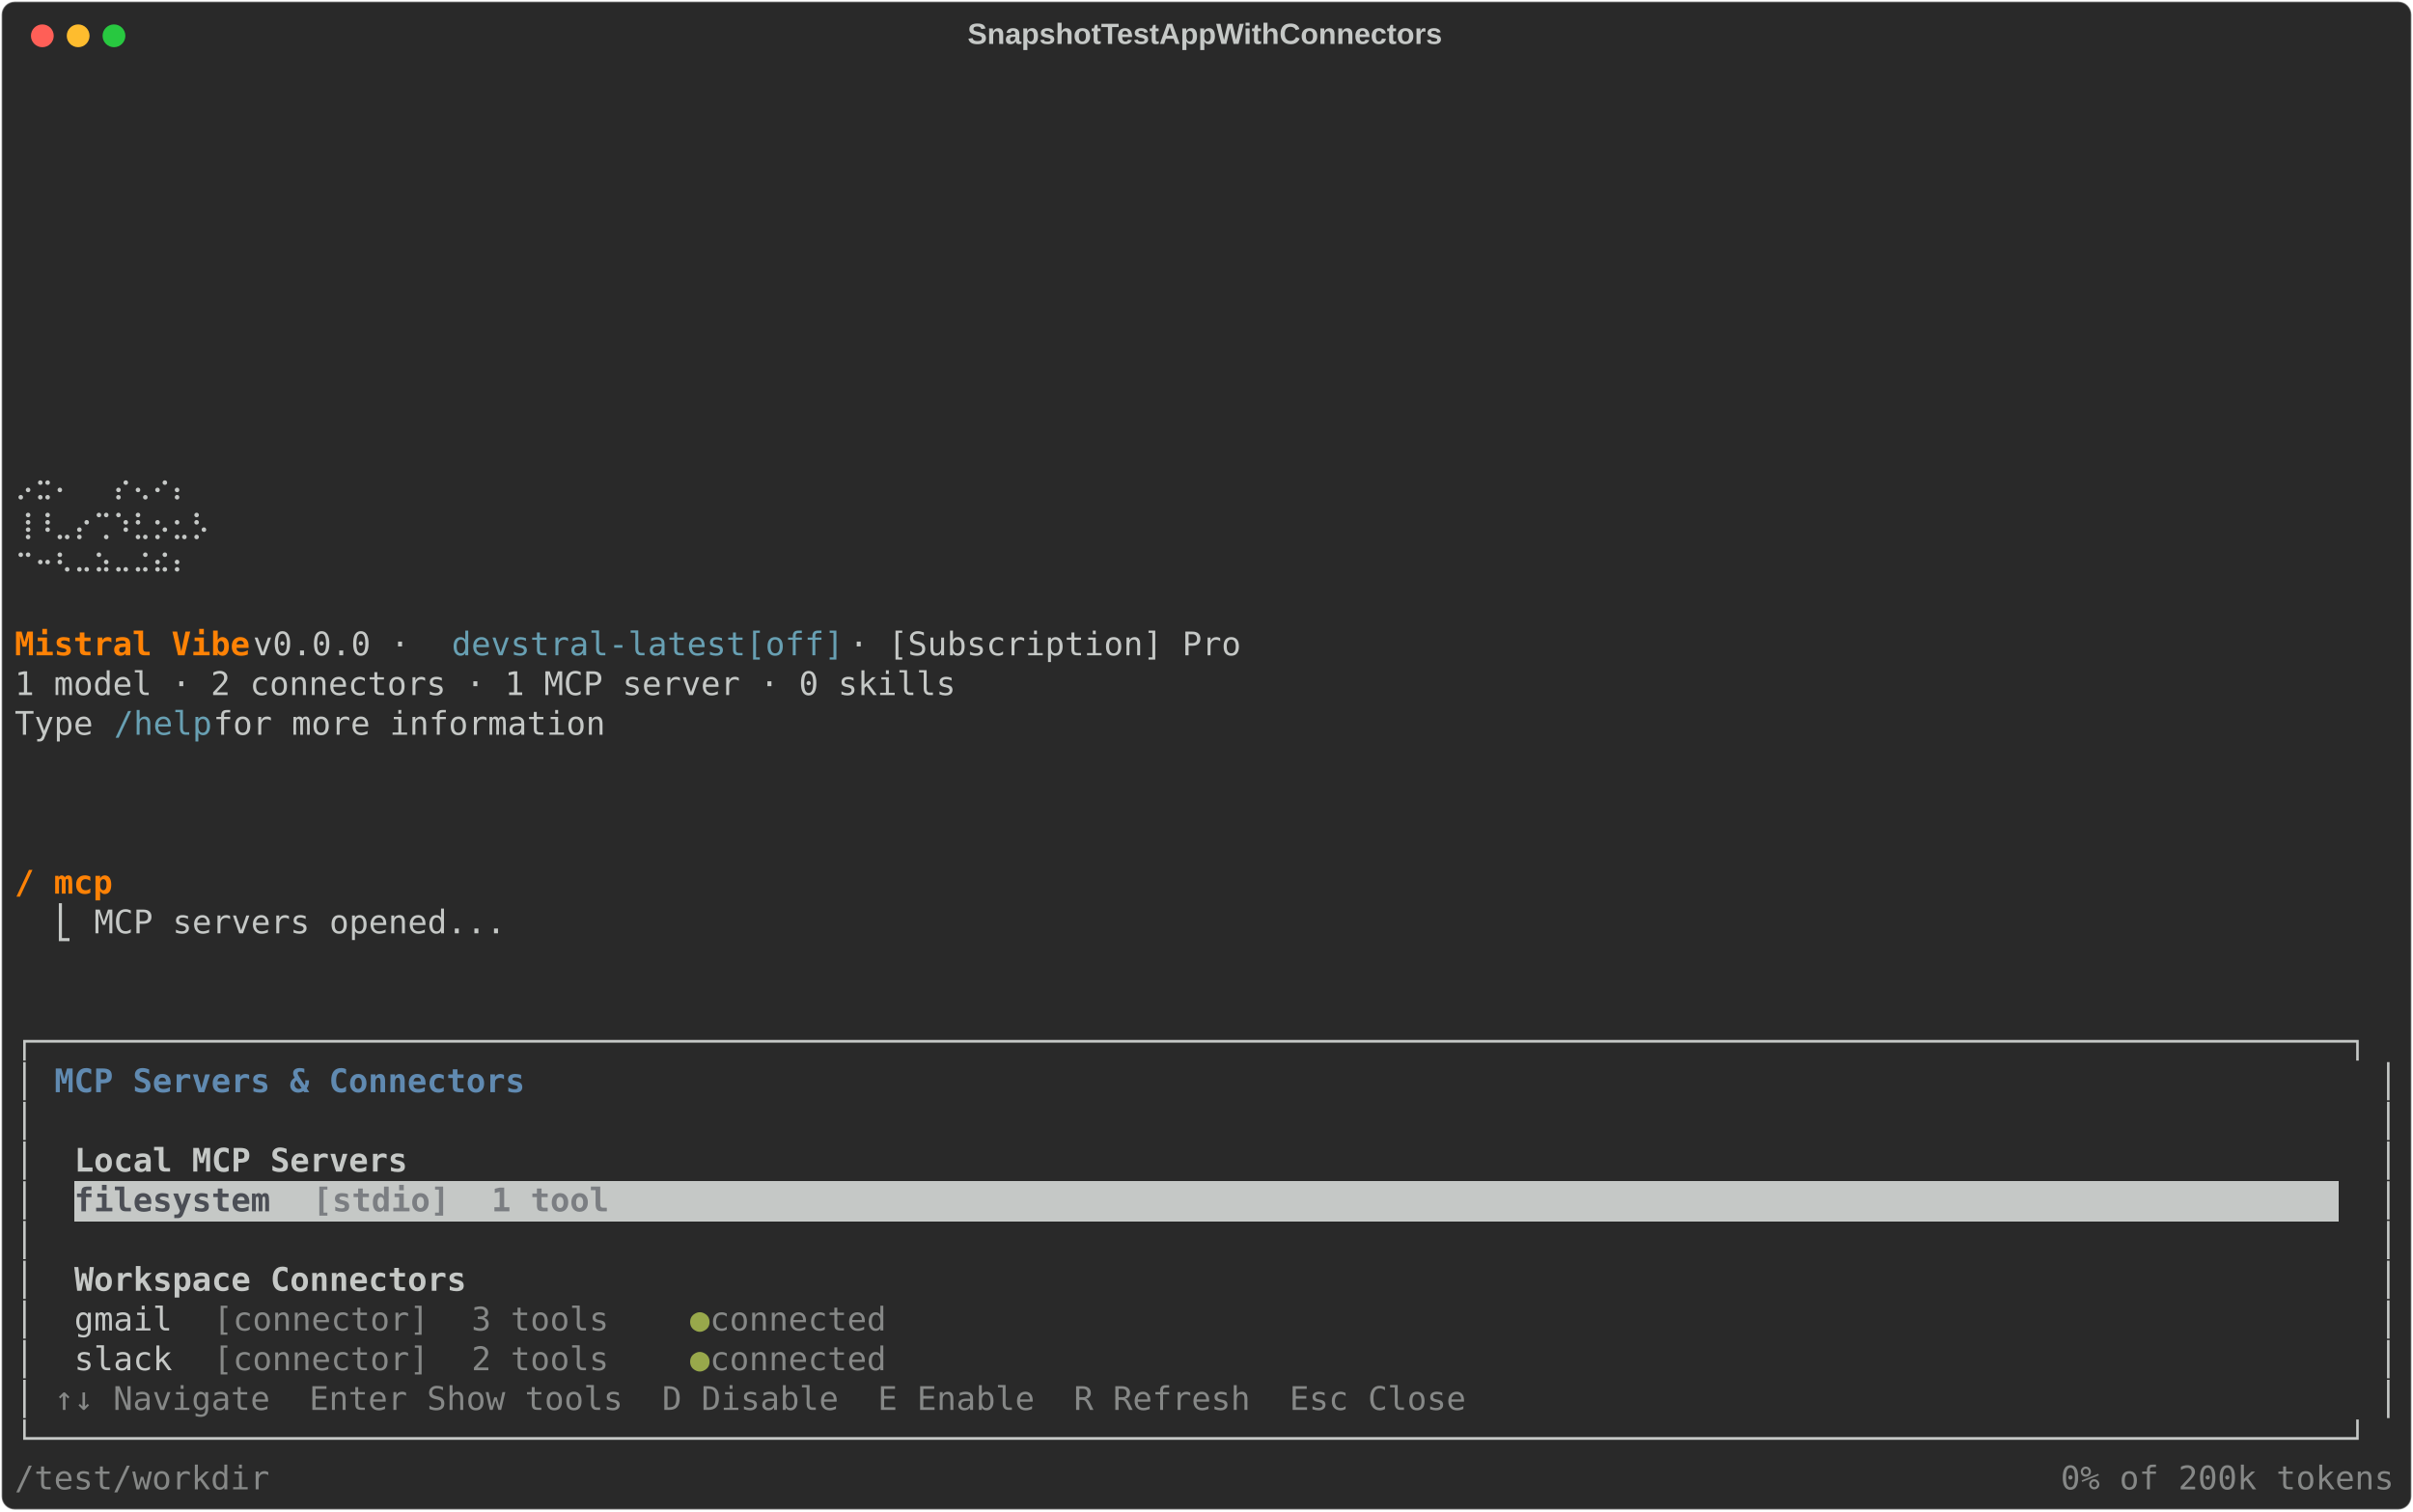
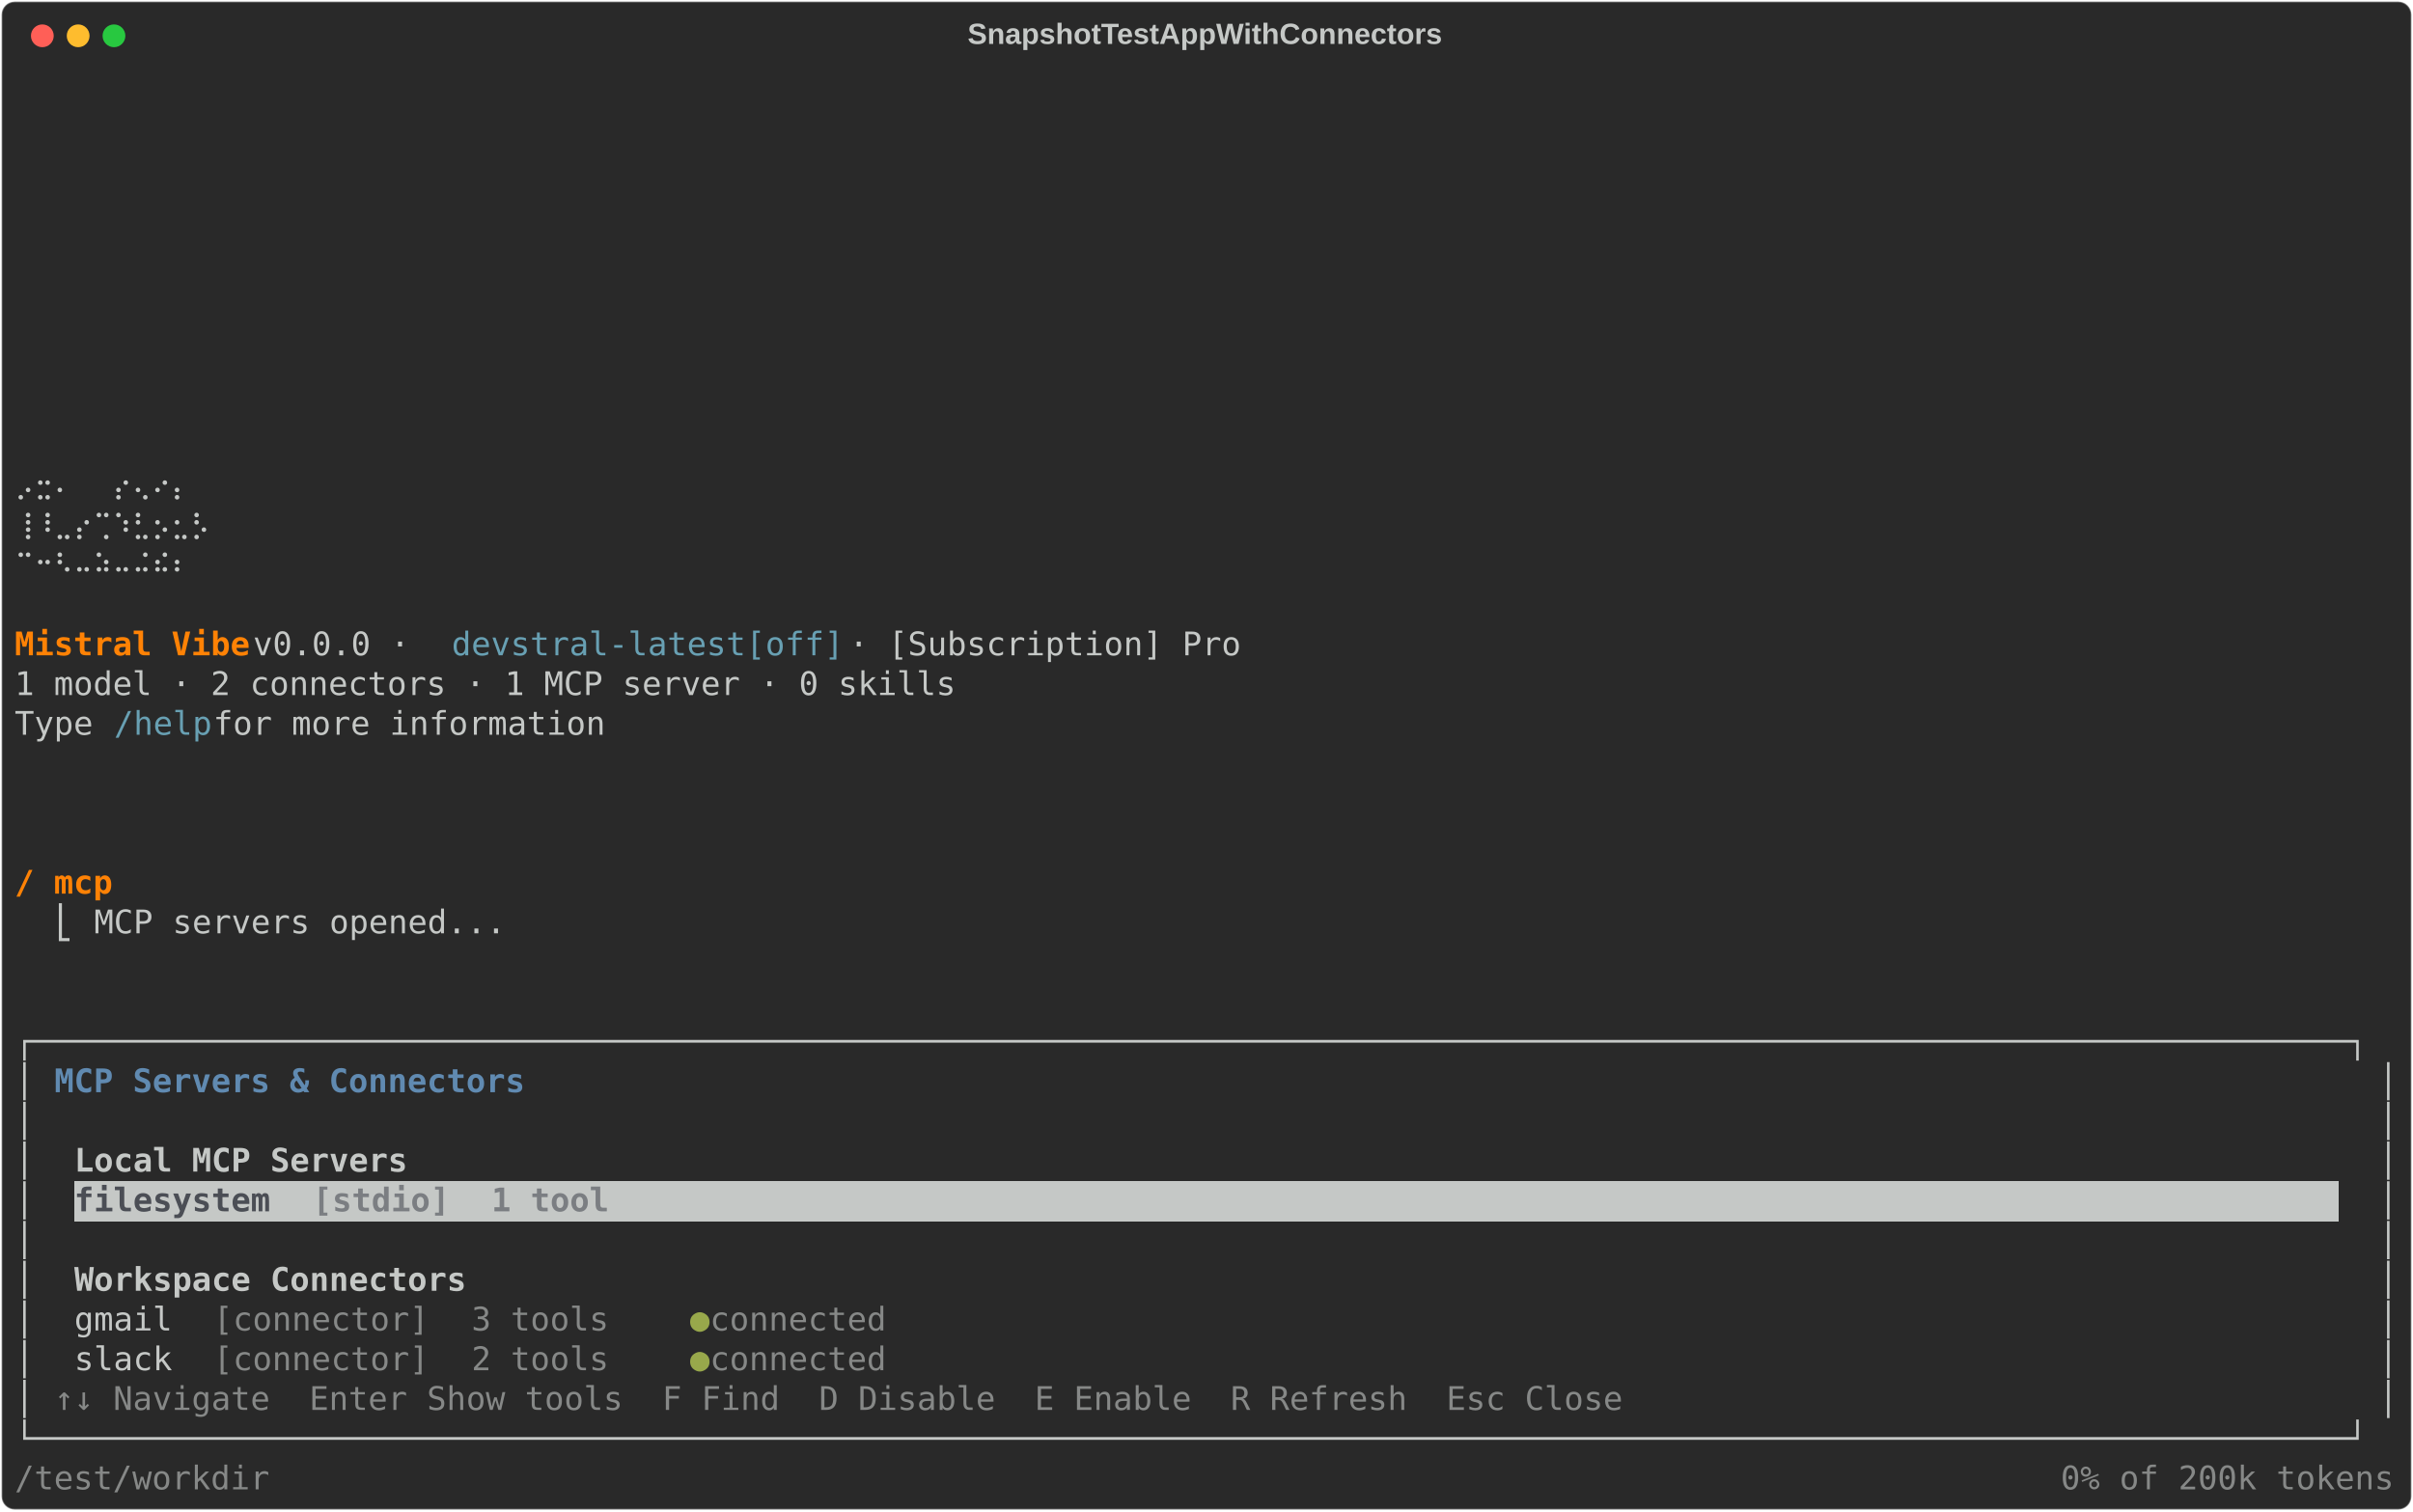
<svg xmlns="http://www.w3.org/2000/svg" class="rich-terminal" viewBox="0 0 1482 928.4">
  <style>

    @font-face {
        font-family: "Fira Code";
        src: local("FiraCode-Regular"),
                url("https://cdnjs.cloudflare.com/ajax/libs/firacode/6.2.0/woff2/FiraCode-Regular.woff2") format("woff2"),
                url("https://cdnjs.cloudflare.com/ajax/libs/firacode/6.2.0/woff/FiraCode-Regular.woff") format("woff");
        font-style: normal;
        font-weight: 400;
    }
    @font-face {
        font-family: "Fira Code";
        src: local("FiraCode-Bold"),
                url("https://cdnjs.cloudflare.com/ajax/libs/firacode/6.2.0/woff2/FiraCode-Bold.woff2") format("woff2"),
                url("https://cdnjs.cloudflare.com/ajax/libs/firacode/6.2.0/woff/FiraCode-Bold.woff") format("woff");
        font-style: bold;
        font-weight: 700;
    }

    .terminal-matrix {
        font-family: Fira Code, monospace;
        font-size: 20px;
        line-height: 24.4px;
        font-variant-east-asian: full-width;
    }

    .terminal-title {
        font-size: 18px;
        font-weight: bold;
        font-family: arial;
    }

    .terminal-r1 { fill: #c5c8c6 }
.terminal-r2 { fill: #ff8205;font-weight: bold }
.terminal-r3 { fill: #68a0b3 }
.terminal-r4 { fill: #608ab1;font-weight: bold }
- .terminal-r5 { fill: #c5c8c6;font-weight: bold }
- .terminal-r6 { fill: #4b4e55;font-weight: bold }
- .terminal-r7 { fill: #7b7e82;font-weight: bold }
- .terminal-r8 { fill: #868887 }
+ .terminal-r5 { fill: #868887 }
+ .terminal-r6 { fill: #c5c8c6;font-weight: bold }
+ .terminal-r7 { fill: #4b4e55;font-weight: bold }
+ .terminal-r8 { fill: #7b7e82;font-weight: bold }
.terminal-r9 { fill: #98a84b }
    </style>
  <defs>
    <clipPath id="terminal-clip-terminal">
      <rect x="0" y="0" width="1463.0" height="877.4" />
    </clipPath>
    <clipPath id="terminal-line-0">
      <rect x="0" y="1.5" width="1464" height="24.65" />
    </clipPath>
    <clipPath id="terminal-line-1">
      <rect x="0" y="25.9" width="1464" height="24.65" />
    </clipPath>
    <clipPath id="terminal-line-2">
      <rect x="0" y="50.3" width="1464" height="24.65" />
    </clipPath>
    <clipPath id="terminal-line-3">
      <rect x="0" y="74.7" width="1464" height="24.65" />
    </clipPath>
    <clipPath id="terminal-line-4">
      <rect x="0" y="99.1" width="1464" height="24.65" />
    </clipPath>
    <clipPath id="terminal-line-5">
      <rect x="0" y="123.5" width="1464" height="24.65" />
    </clipPath>
    <clipPath id="terminal-line-6">
      <rect x="0" y="147.9" width="1464" height="24.65" />
    </clipPath>
    <clipPath id="terminal-line-7">
      <rect x="0" y="172.3" width="1464" height="24.65" />
    </clipPath>
    <clipPath id="terminal-line-8">
      <rect x="0" y="196.7" width="1464" height="24.65" />
    </clipPath>
    <clipPath id="terminal-line-9">
      <rect x="0" y="221.1" width="1464" height="24.65" />
    </clipPath>
    <clipPath id="terminal-line-10">
      <rect x="0" y="245.5" width="1464" height="24.65" />
    </clipPath>
    <clipPath id="terminal-line-11">
      <rect x="0" y="269.9" width="1464" height="24.65" />
    </clipPath>
    <clipPath id="terminal-line-12">
      <rect x="0" y="294.3" width="1464" height="24.65" />
    </clipPath>
    <clipPath id="terminal-line-13">
      <rect x="0" y="318.7" width="1464" height="24.65" />
    </clipPath>
    <clipPath id="terminal-line-14">
      <rect x="0" y="343.1" width="1464" height="24.65" />
    </clipPath>
    <clipPath id="terminal-line-15">
      <rect x="0" y="367.5" width="1464" height="24.65" />
    </clipPath>
    <clipPath id="terminal-line-16">
      <rect x="0" y="391.9" width="1464" height="24.65" />
    </clipPath>
    <clipPath id="terminal-line-17">
      <rect x="0" y="416.3" width="1464" height="24.65" />
    </clipPath>
    <clipPath id="terminal-line-18">
      <rect x="0" y="440.7" width="1464" height="24.65" />
    </clipPath>
    <clipPath id="terminal-line-19">
      <rect x="0" y="465.1" width="1464" height="24.65" />
    </clipPath>
    <clipPath id="terminal-line-20">
      <rect x="0" y="489.5" width="1464" height="24.65" />
    </clipPath>
    <clipPath id="terminal-line-21">
      <rect x="0" y="513.9" width="1464" height="24.65" />
    </clipPath>
    <clipPath id="terminal-line-22">
      <rect x="0" y="538.3" width="1464" height="24.65" />
    </clipPath>
    <clipPath id="terminal-line-23">
      <rect x="0" y="562.7" width="1464" height="24.65" />
    </clipPath>
    <clipPath id="terminal-line-24">
      <rect x="0" y="587.1" width="1464" height="24.65" />
    </clipPath>
    <clipPath id="terminal-line-25">
      <rect x="0" y="611.5" width="1464" height="24.65" />
    </clipPath>
    <clipPath id="terminal-line-26">
      <rect x="0" y="635.9" width="1464" height="24.65" />
    </clipPath>
    <clipPath id="terminal-line-27">
      <rect x="0" y="660.3" width="1464" height="24.65" />
    </clipPath>
    <clipPath id="terminal-line-28">
      <rect x="0" y="684.7" width="1464" height="24.65" />
    </clipPath>
    <clipPath id="terminal-line-29">
      <rect x="0" y="709.1" width="1464" height="24.65" />
    </clipPath>
    <clipPath id="terminal-line-30">
      <rect x="0" y="733.5" width="1464" height="24.65" />
    </clipPath>
    <clipPath id="terminal-line-31">
      <rect x="0" y="757.9" width="1464" height="24.65" />
    </clipPath>
    <clipPath id="terminal-line-32">
      <rect x="0" y="782.3" width="1464" height="24.65" />
    </clipPath>
    <clipPath id="terminal-line-33">
      <rect x="0" y="806.7" width="1464" height="24.65" />
    </clipPath>
    <clipPath id="terminal-line-34">
      <rect x="0" y="831.1" width="1464" height="24.65" />
    </clipPath>
  </defs>
  <rect fill="#292929" stroke="rgba(255,255,255,0.35)" stroke-width="1" x="1" y="1" width="1480" height="926.4" rx="8" />
  <text class="terminal-title" fill="#c5c8c6" text-anchor="middle" x="740" y="27">SnapshotTestAppWithConnectors</text>
  <g transform="translate(26,22)">
    <circle cx="0" cy="0" r="7" fill="#ff5f57" />
    <circle cx="22" cy="0" r="7" fill="#febc2e" />
    <circle cx="44" cy="0" r="7" fill="#28c840" />
  </g>
  <g transform="translate(9, 41)" clip-path="url(#terminal-clip-terminal)">
    <rect fill="#c5c8c6" x="36.6" y="684.7" width="146.4" height="24.65" shape-rendering="crispEdges" />
    <rect fill="#c5c8c6" x="183" y="684.7" width="109.8" height="24.65" shape-rendering="crispEdges" />
    <rect fill="#c5c8c6" x="292.8" y="684.7" width="97.6" height="24.65" shape-rendering="crispEdges" />
    <rect fill="#c5c8c6" x="390.4" y="684.7" width="1037" height="24.65" shape-rendering="crispEdges" />
    <g class="terminal-matrix">
      <text class="terminal-r1" x="1464" y="20" textLength="12.2" clip-path="url(#terminal-line-0)">
</text>
      <text class="terminal-r1" x="1464" y="44.4" textLength="12.2" clip-path="url(#terminal-line-1)">
</text>
      <text class="terminal-r1" x="1464" y="68.8" textLength="12.2" clip-path="url(#terminal-line-2)">
</text>
      <text class="terminal-r1" x="1464" y="93.2" textLength="12.2" clip-path="url(#terminal-line-3)">
</text>
      <text class="terminal-r1" x="1464" y="117.6" textLength="12.2" clip-path="url(#terminal-line-4)">
</text>
      <text class="terminal-r1" x="1464" y="142" textLength="12.2" clip-path="url(#terminal-line-5)">
</text>
      <text class="terminal-r1" x="1464" y="166.4" textLength="12.2" clip-path="url(#terminal-line-6)">
</text>
      <text class="terminal-r1" x="1464" y="190.8" textLength="12.2" clip-path="url(#terminal-line-7)">
</text>
      <text class="terminal-r1" x="1464" y="215.2" textLength="12.2" clip-path="url(#terminal-line-8)">
</text>
      <text class="terminal-r1" x="1464" y="239.6" textLength="12.2" clip-path="url(#terminal-line-9)">
</text>
      <text class="terminal-r1" x="0" y="264" textLength="134.2" clip-path="url(#terminal-line-10)">  ⡠⣒⠄  ⡔⢄⠔⡄</text>
      <text class="terminal-r1" x="1464" y="264" textLength="12.2" clip-path="url(#terminal-line-10)">
</text>
      <text class="terminal-r1" x="0" y="288.4" textLength="134.2" clip-path="url(#terminal-line-11)"> ⢸⠸⣀⡔⢉⠱⣃⡢⣂⡣</text>
      <text class="terminal-r1" x="1464" y="288.4" textLength="12.2" clip-path="url(#terminal-line-11)">
</text>
      <text class="terminal-r1" x="0" y="312.8" textLength="134.2" clip-path="url(#terminal-line-12)">  ⠉⠒⠣⠤⠵⠤⠬⠮⠆</text>
      <text class="terminal-r1" x="1464" y="312.8" textLength="12.2" clip-path="url(#terminal-line-12)">
</text>
      <text class="terminal-r1" x="1464" y="337.2" textLength="12.2" clip-path="url(#terminal-line-13)">
</text>
      <text class="terminal-r2" x="0" y="361.6" textLength="146.4" clip-path="url(#terminal-line-14)">Mistral Vibe</text>
      <text class="terminal-r1" x="146.4" y="361.6" textLength="122" clip-path="url(#terminal-line-14)"> v0.0.0 · </text>
      <text class="terminal-r3" x="268.4" y="361.6" textLength="244" clip-path="url(#terminal-line-14)">devstral-latest[off]</text>
      <text class="terminal-r1" x="512.4" y="361.6" textLength="256.2" clip-path="url(#terminal-line-14)"> · [Subscription] Pro</text>
      <text class="terminal-r1" x="1464" y="361.6" textLength="12.2" clip-path="url(#terminal-line-14)">
</text>
      <text class="terminal-r1" x="0" y="386" textLength="585.6" clip-path="url(#terminal-line-15)">1 model · 2 connectors · 1 MCP server · 0 skills</text>
      <text class="terminal-r1" x="1464" y="386" textLength="12.2" clip-path="url(#terminal-line-15)">
</text>
      <text class="terminal-r1" x="0" y="410.4" textLength="61" clip-path="url(#terminal-line-16)">Type </text>
      <text class="terminal-r3" x="61" y="410.4" textLength="61" clip-path="url(#terminal-line-16)">/help</text>
      <text class="terminal-r1" x="122" y="410.4" textLength="256.2" clip-path="url(#terminal-line-16)"> for more information</text>
      <text class="terminal-r1" x="1464" y="410.4" textLength="12.2" clip-path="url(#terminal-line-16)">
</text>
      <text class="terminal-r1" x="1464" y="434.8" textLength="12.2" clip-path="url(#terminal-line-17)">
</text>
      <text class="terminal-r1" x="1464" y="459.2" textLength="12.2" clip-path="url(#terminal-line-18)">
</text>
      <text class="terminal-r1" x="1464" y="483.6" textLength="12.2" clip-path="url(#terminal-line-19)">
</text>
      <text class="terminal-r2" x="0" y="508" textLength="61" clip-path="url(#terminal-line-20)">/ mcp</text>
      <text class="terminal-r1" x="1464" y="508" textLength="12.2" clip-path="url(#terminal-line-20)">
</text>
      <text class="terminal-r1" x="24.4" y="532.4" textLength="12.2" clip-path="url(#terminal-line-21)">⎣</text>
      <text class="terminal-r1" x="48.8" y="532.4" textLength="256.2" clip-path="url(#terminal-line-21)">MCP servers opened...</text>
      <text class="terminal-r1" x="1464" y="532.4" textLength="12.2" clip-path="url(#terminal-line-21)">
</text>
      <text class="terminal-r1" x="1464" y="556.8" textLength="12.2" clip-path="url(#terminal-line-22)">
</text>
      <text class="terminal-r1" x="1464" y="581.2" textLength="12.2" clip-path="url(#terminal-line-23)">
</text>
      <text class="terminal-r1" x="0" y="605.6" textLength="1464" clip-path="url(#terminal-line-24)">┌──────────────────────────────────────────────────────────────────────────────────────────────────────────────────────┐</text>
      <text class="terminal-r1" x="1464" y="605.6" textLength="12.2" clip-path="url(#terminal-line-24)">
</text>
      <text class="terminal-r1" x="0" y="630" textLength="12.2" clip-path="url(#terminal-line-25)">│</text>
      <text class="terminal-r4" x="24.4" y="630" textLength="292.8" clip-path="url(#terminal-line-25)">MCP Servers &amp; Connectors</text>
      <text class="terminal-r1" x="1451.8" y="630" textLength="12.2" clip-path="url(#terminal-line-25)">│</text>
      <text class="terminal-r1" x="1464" y="630" textLength="12.2" clip-path="url(#terminal-line-25)">
</text>
      <text class="terminal-r1" x="0" y="654.4" textLength="12.2" clip-path="url(#terminal-line-26)">│</text>
      <text class="terminal-r1" x="1451.8" y="654.4" textLength="12.2" clip-path="url(#terminal-line-26)">│</text>
      <text class="terminal-r1" x="1464" y="654.4" textLength="12.2" clip-path="url(#terminal-line-26)">
</text>
      <text class="terminal-r1" x="0" y="678.8" textLength="12.2" clip-path="url(#terminal-line-27)">│</text>
-       <text class="terminal-r5" x="36.6" y="678.8" textLength="207.4" clip-path="url(#terminal-line-27)">Local MCP Servers</text>
+       <text class="terminal-r6" x="36.6" y="678.8" textLength="207.4" clip-path="url(#terminal-line-27)">Local MCP Servers</text>
      <text class="terminal-r1" x="1451.8" y="678.8" textLength="12.2" clip-path="url(#terminal-line-27)">│</text>
      <text class="terminal-r1" x="1464" y="678.8" textLength="12.2" clip-path="url(#terminal-line-27)">
</text>
      <text class="terminal-r1" x="0" y="703.2" textLength="12.2" clip-path="url(#terminal-line-28)">│</text>
-       <text class="terminal-r6" x="36.6" y="703.2" textLength="146.4" clip-path="url(#terminal-line-28)">  filesystem</text>
-       <text class="terminal-r7" x="183" y="703.2" textLength="109.8" clip-path="url(#terminal-line-28)">  [stdio]</text>
-       <text class="terminal-r7" x="292.8" y="703.2" textLength="97.6" clip-path="url(#terminal-line-28)">  1 tool</text>
+       <text class="terminal-r7" x="36.6" y="703.2" textLength="146.4" clip-path="url(#terminal-line-28)">  filesystem</text>
+       <text class="terminal-r8" x="183" y="703.2" textLength="109.8" clip-path="url(#terminal-line-28)">  [stdio]</text>
+       <text class="terminal-r8" x="292.8" y="703.2" textLength="97.6" clip-path="url(#terminal-line-28)">  1 tool</text>
      <text class="terminal-r1" x="1451.8" y="703.2" textLength="12.2" clip-path="url(#terminal-line-28)">│</text>
      <text class="terminal-r1" x="1464" y="703.2" textLength="12.2" clip-path="url(#terminal-line-28)">
</text>
      <text class="terminal-r1" x="0" y="727.6" textLength="12.2" clip-path="url(#terminal-line-29)">│</text>
      <text class="terminal-r1" x="1451.8" y="727.6" textLength="12.2" clip-path="url(#terminal-line-29)">│</text>
      <text class="terminal-r1" x="1464" y="727.6" textLength="12.2" clip-path="url(#terminal-line-29)">
</text>
      <text class="terminal-r1" x="0" y="752" textLength="12.2" clip-path="url(#terminal-line-30)">│</text>
-       <text class="terminal-r5" x="36.6" y="752" textLength="244" clip-path="url(#terminal-line-30)">Workspace Connectors</text>
+       <text class="terminal-r6" x="36.6" y="752" textLength="244" clip-path="url(#terminal-line-30)">Workspace Connectors</text>
      <text class="terminal-r1" x="1451.8" y="752" textLength="12.2" clip-path="url(#terminal-line-30)">│</text>
      <text class="terminal-r1" x="1464" y="752" textLength="12.2" clip-path="url(#terminal-line-30)">
</text>
      <text class="terminal-r1" x="0" y="776.4" textLength="12.2" clip-path="url(#terminal-line-31)">│</text>
      <text class="terminal-r1" x="36.6" y="776.4" textLength="85.4" clip-path="url(#terminal-line-31)">  gmail</text>
-       <text class="terminal-r8" x="122" y="776.4" textLength="158.6" clip-path="url(#terminal-line-31)">  [connector]</text>
-       <text class="terminal-r8" x="280.6" y="776.4" textLength="109.8" clip-path="url(#terminal-line-31)">  3 tools</text>
+       <text class="terminal-r5" x="122" y="776.4" textLength="158.6" clip-path="url(#terminal-line-31)">  [connector]</text>
+       <text class="terminal-r5" x="280.6" y="776.4" textLength="109.8" clip-path="url(#terminal-line-31)">  3 tools</text>
      <text class="terminal-r9" x="414.8" y="776.4" textLength="12.2" clip-path="url(#terminal-line-31)">●</text>
-       <text class="terminal-r8" x="427" y="776.4" textLength="122" clip-path="url(#terminal-line-31)"> connected</text>
+       <text class="terminal-r5" x="427" y="776.4" textLength="122" clip-path="url(#terminal-line-31)"> connected</text>
      <text class="terminal-r1" x="1451.8" y="776.4" textLength="12.2" clip-path="url(#terminal-line-31)">│</text>
      <text class="terminal-r1" x="1464" y="776.4" textLength="12.2" clip-path="url(#terminal-line-31)">
</text>
      <text class="terminal-r1" x="0" y="800.8" textLength="12.2" clip-path="url(#terminal-line-32)">│</text>
      <text class="terminal-r1" x="36.6" y="800.8" textLength="85.4" clip-path="url(#terminal-line-32)">  slack</text>
-       <text class="terminal-r8" x="122" y="800.8" textLength="158.6" clip-path="url(#terminal-line-32)">  [connector]</text>
-       <text class="terminal-r8" x="280.6" y="800.8" textLength="109.8" clip-path="url(#terminal-line-32)">  2 tools</text>
+       <text class="terminal-r5" x="122" y="800.8" textLength="158.6" clip-path="url(#terminal-line-32)">  [connector]</text>
+       <text class="terminal-r5" x="280.6" y="800.8" textLength="109.8" clip-path="url(#terminal-line-32)">  2 tools</text>
      <text class="terminal-r9" x="414.8" y="800.8" textLength="12.2" clip-path="url(#terminal-line-32)">●</text>
-       <text class="terminal-r8" x="427" y="800.8" textLength="122" clip-path="url(#terminal-line-32)"> connected</text>
+       <text class="terminal-r5" x="427" y="800.8" textLength="122" clip-path="url(#terminal-line-32)"> connected</text>
      <text class="terminal-r1" x="1451.8" y="800.8" textLength="12.2" clip-path="url(#terminal-line-32)">│</text>
      <text class="terminal-r1" x="1464" y="800.8" textLength="12.2" clip-path="url(#terminal-line-32)">
</text>
      <text class="terminal-r1" x="0" y="825.2" textLength="12.2" clip-path="url(#terminal-line-33)">│</text>
-       <text class="terminal-r8" x="24.4" y="825.2" textLength="878.4" clip-path="url(#terminal-line-33)">↑↓ Navigate  Enter Show tools  D Disable  E Enable  R Refresh  Esc Close</text>
+       <text class="terminal-r5" x="24.4" y="825.2" textLength="976" clip-path="url(#terminal-line-33)">↑↓ Navigate  Enter Show tools  F Find  D Disable  E Enable  R Refresh  Esc Close</text>
      <text class="terminal-r1" x="1451.8" y="825.2" textLength="12.2" clip-path="url(#terminal-line-33)">│</text>
      <text class="terminal-r1" x="1464" y="825.2" textLength="12.2" clip-path="url(#terminal-line-33)">
</text>
      <text class="terminal-r1" x="0" y="849.6" textLength="1464" clip-path="url(#terminal-line-34)">└──────────────────────────────────────────────────────────────────────────────────────────────────────────────────────┘</text>
      <text class="terminal-r1" x="1464" y="849.6" textLength="12.2" clip-path="url(#terminal-line-34)">
</text>
-       <text class="terminal-r8" x="0" y="874" textLength="158.6" clip-path="url(#terminal-line-35)">/test/workdir</text>
-       <text class="terminal-r8" x="1256.6" y="874" textLength="207.4" clip-path="url(#terminal-line-35)">0% of 200k tokens</text>
+       <text class="terminal-r5" x="0" y="874" textLength="158.6" clip-path="url(#terminal-line-35)">/test/workdir</text>
+       <text class="terminal-r5" x="1256.6" y="874" textLength="207.4" clip-path="url(#terminal-line-35)">0% of 200k tokens</text>
    </g>
  </g>
</svg>
